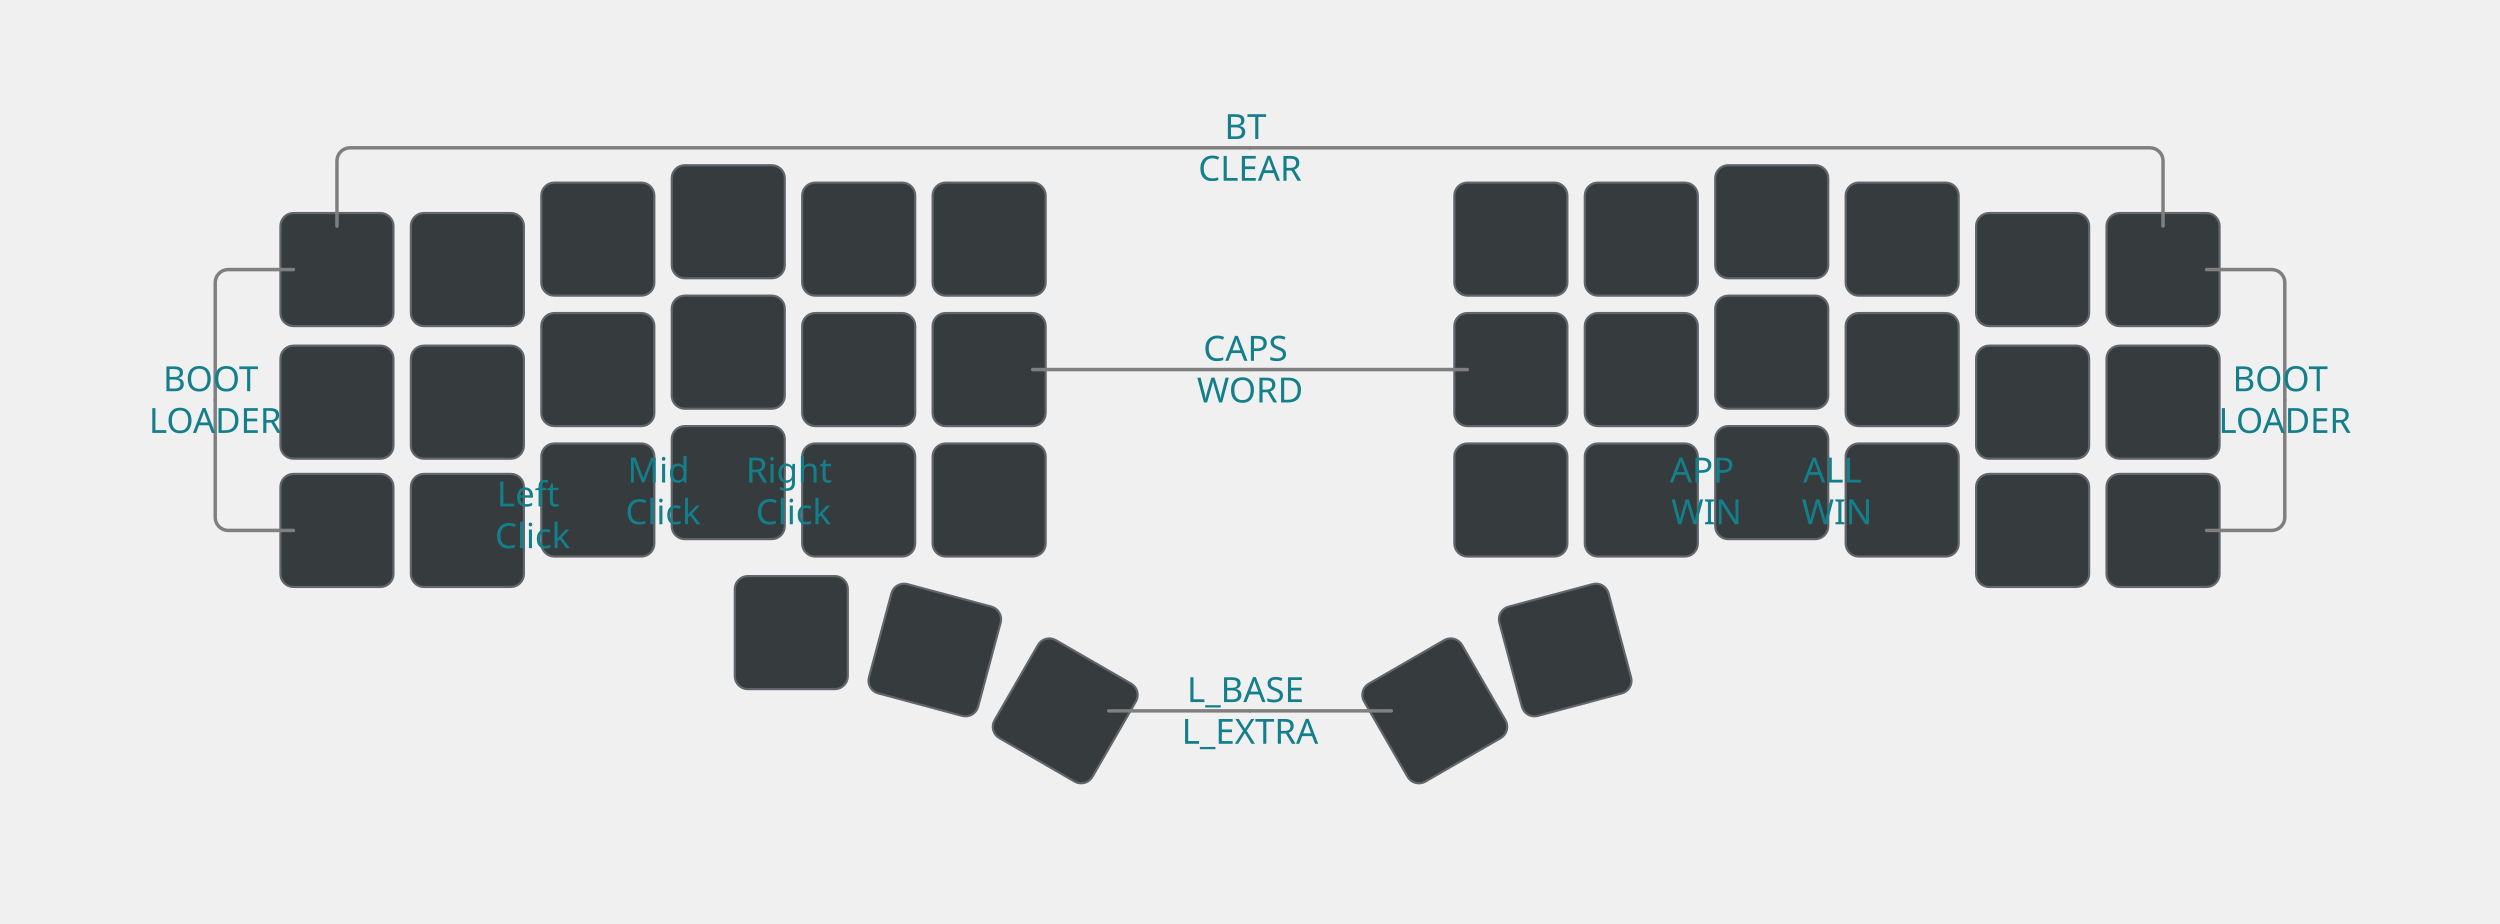
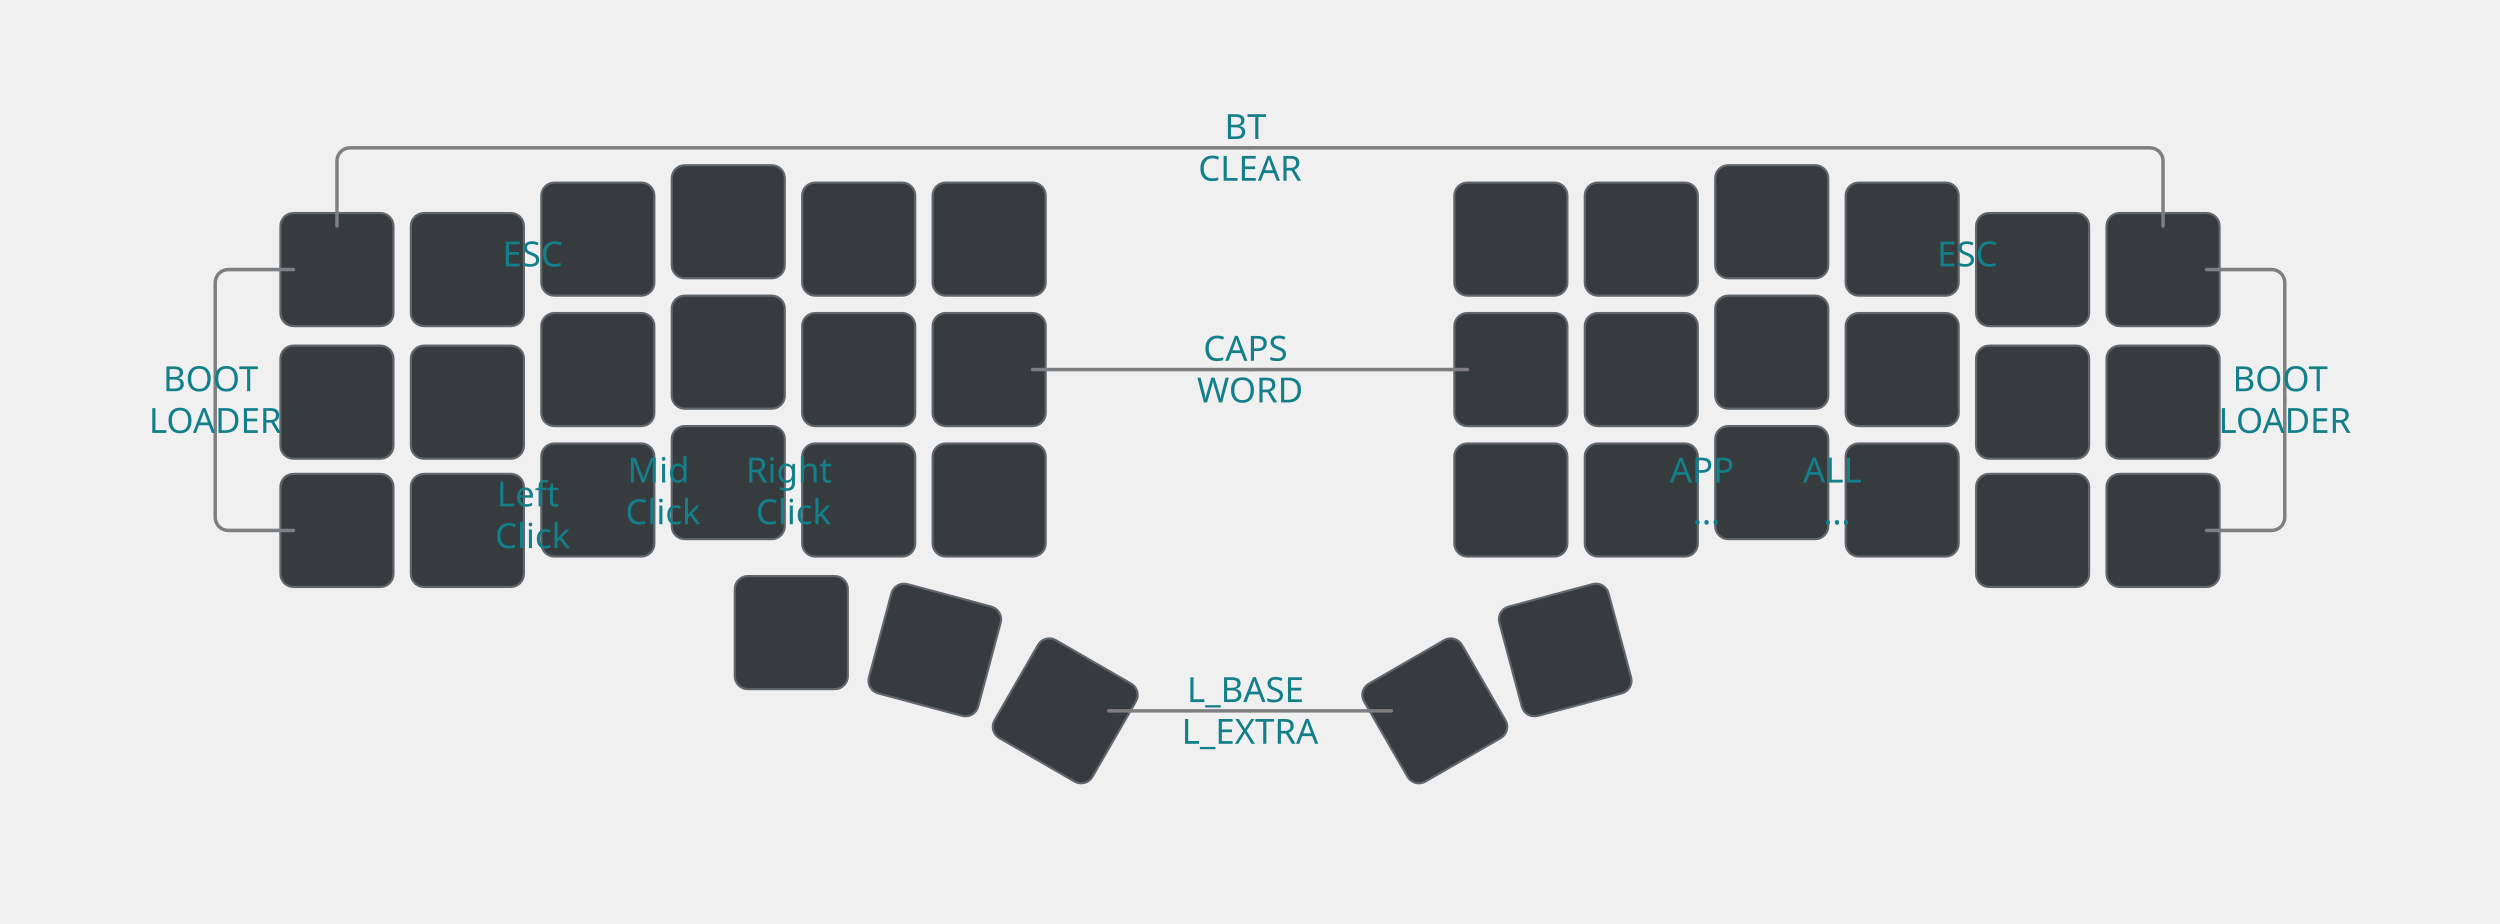
<svg xmlns="http://www.w3.org/2000/svg" width="1150" height="425" viewBox="0 0 1150 425" class="keymap">
  <style>/* inherit to force styles through use tags */
svg path {
    fill: inherit;
}

/* font and background color specifications */
svg.keymap {
    font-family: SFMono-Regular,Consolas,Liberation Mono,Menlo,monospace;
    font-size: 14px;
    font-kerning: normal;
    text-rendering: optimizeLegibility;
    fill: #24292e;
}

/* default key styling */
rect.key {
    fill: #f6f8fa;
}

rect.key, rect.combo {
    stroke: #c9cccf;
    stroke-width: 1;
}

/* default key side styling, only used is draw_key_sides is set */
rect.side {
    filter: brightness(90%);
}

/* color accent for combo boxes */
rect.combo, rect.combo-separate {
    fill: #cdf;
}

/* color accent for held keys */
rect.held, rect.combo.held {
    fill: #fdd;
}

/* color accent for ghost (optional) keys */
rect.ghost, rect.combo.ghost {
    stroke-dasharray: 4, 4;
    stroke-width: 2;
}

text {
    text-anchor: middle;
    dominant-baseline: middle;
}

/* styling for layer labels */
text.label {
    font-weight: bold;
    text-anchor: start;
    stroke: white;
    stroke-width: 4;
    paint-order: stroke;
}

/* styling for optional footer */
text.footer {
    text-anchor: end;
    dominant-baseline: auto;
    stroke: white;
    stroke-width: 4;
    paint-order: stroke;
}

/* styling for combo tap, and key non-tap label text */
text.combo, text.hold, text.shifted, text.left, text.right, text.tl, text.tr, text.bl, text.br {
    font-size: 11px;
}

text.hold, text.bl, text.br {
    text-anchor: middle;
    dominant-baseline: auto;
}

text.shifted, text.tl, text.tr {
    text-anchor: middle;
    dominant-baseline: hanging;
}

text.left, text.tl, text.bl {
    text-anchor: start;
}

text.right, text.tr, text.br {
    text-anchor: end;
}

text.layer-activator {
    text-decoration: underline;
}

/* styling for hold/shifted label text in combo box */
text.combo.hold, text.combo.shifted, text.combo.left, text.combo.right {
    font-size: 8px;
}

/* lighter symbol for transparent keys */
text.trans {
    fill: #7b7e81;
}

/* styling for combo dendrons */
path.combo {
    stroke-width: 1;
    stroke: gray;
    fill: none;
}

/* Start Tabler Icons Cleanup */
/* cannot use height/width with glyphs */
.icon-tabler &gt; path {
    fill: inherit;
    stroke: inherit;
    stroke-width: 2;
}
/* hide tabler's default box */
.icon-tabler &gt; path[stroke="none"][fill="none"] {
    visibility: hidden;
}
/* End Tabler Icons Cleanup */

svg.keymap { fill: #d1d6db; }
rect.key { fill: #3f4750; }
rect.key, rect.combo { stroke: #60666c; }
rect.combo, rect.combo-separate { fill: #1f3d7a; }
rect.held, rect.combo.held { fill: #854747; }
text.label, text.footer { stroke: black; }
text.trans { fill: #7e8184; }
path.combo { stroke: #7f7f7f; }

/* ── Hide Layer Names ───────────────────────────────────── */
text.label { display: none; }

/* ── Keycap Text Color ───────────────────────────────────── */
text.tap { font-family: "JetBrainsMono Nerd Font"; fill: #137f8a; font-size: 16px; }

/* ── Combo Boxes: fill and border color ───────────────── */
rect.combo, rect.combo-separate {
  fill: transparent;
  stroke: #1d4d80;
  stroke-width: 0;
}

/* ── Combo connector readability ───────────────────────── */
/* Round end-caps make dendrons visually enter the trigger keys. */
path.combo {
  stroke-linecap: round;
  stroke-width: 1.6;
}

/* ── Keycap Background Color ───────────────────────────────────── */
rect.key { fill: #363B3D; }
</style>
  <g transform="translate(125, 0)" class="layer-COMBOS">
    <text x="0" y="28" class="label" id="COMBOS">COMBOS:</text>
    <g transform="translate(0, 72)">
      <g transform="translate(30, 52)" class="key keypos-0">
        <rect rx="6" ry="6" x="-26" y="-26" width="52" height="52" class="key" />
      </g>
      <g transform="translate(90, 52)" class="key keypos-1">
        <rect rx="6" ry="6" x="-26" y="-26" width="52" height="52" class="key" />
      </g>
      <g transform="translate(150, 38)" class="key keypos-2">
        <rect rx="6" ry="6" x="-26" y="-26" width="52" height="52" class="key" />
      </g>
      <g transform="translate(210, 30)" class="key keypos-3">
        <rect rx="6" ry="6" x="-26" y="-26" width="52" height="52" class="key" />
      </g>
      <g transform="translate(270, 38)" class="key keypos-4">
        <rect rx="6" ry="6" x="-26" y="-26" width="52" height="52" class="key" />
      </g>
      <g transform="translate(330, 38)" class="key keypos-5">
        <rect rx="6" ry="6" x="-26" y="-26" width="52" height="52" class="key" />
      </g>
      <g transform="translate(570, 38)" class="key keypos-6">
        <rect rx="6" ry="6" x="-26" y="-26" width="52" height="52" class="key" />
      </g>
      <g transform="translate(630, 38)" class="key keypos-7">
        <rect rx="6" ry="6" x="-26" y="-26" width="52" height="52" class="key" />
      </g>
      <g transform="translate(690, 30)" class="key keypos-8">
        <rect rx="6" ry="6" x="-26" y="-26" width="52" height="52" class="key" />
      </g>
      <g transform="translate(750, 38)" class="key keypos-9">
        <rect rx="6" ry="6" x="-26" y="-26" width="52" height="52" class="key" />
      </g>
      <g transform="translate(810, 52)" class="key keypos-10">
        <rect rx="6" ry="6" x="-26" y="-26" width="52" height="52" class="key" />
      </g>
      <g transform="translate(870, 52)" class="key keypos-11">
        <rect rx="6" ry="6" x="-26" y="-26" width="52" height="52" class="key" />
      </g>
      <g transform="translate(30, 113)" class="key keypos-12">
        <rect rx="6" ry="6" x="-26" y="-26" width="52" height="52" class="key" />
      </g>
      <g transform="translate(90, 113)" class="key keypos-13">
        <rect rx="6" ry="6" x="-26" y="-26" width="52" height="52" class="key" />
      </g>
      <g transform="translate(150, 98)" class="key keypos-14">
        <rect rx="6" ry="6" x="-26" y="-26" width="52" height="52" class="key" />
      </g>
      <g transform="translate(210, 90)" class="key keypos-15">
        <rect rx="6" ry="6" x="-26" y="-26" width="52" height="52" class="key" />
      </g>
      <g transform="translate(270, 98)" class="key keypos-16">
        <rect rx="6" ry="6" x="-26" y="-26" width="52" height="52" class="key" />
      </g>
      <g transform="translate(330, 98)" class="key keypos-17">
        <rect rx="6" ry="6" x="-26" y="-26" width="52" height="52" class="key" />
      </g>
      <g transform="translate(570, 98)" class="key keypos-18">
        <rect rx="6" ry="6" x="-26" y="-26" width="52" height="52" class="key" />
      </g>
      <g transform="translate(630, 98)" class="key keypos-19">
        <rect rx="6" ry="6" x="-26" y="-26" width="52" height="52" class="key" />
      </g>
      <g transform="translate(690, 90)" class="key keypos-20">
        <rect rx="6" ry="6" x="-26" y="-26" width="52" height="52" class="key" />
      </g>
      <g transform="translate(750, 98)" class="key keypos-21">
        <rect rx="6" ry="6" x="-26" y="-26" width="52" height="52" class="key" />
      </g>
      <g transform="translate(810, 113)" class="key keypos-22">
        <rect rx="6" ry="6" x="-26" y="-26" width="52" height="52" class="key" />
      </g>
      <g transform="translate(870, 113)" class="key keypos-23">
        <rect rx="6" ry="6" x="-26" y="-26" width="52" height="52" class="key" />
      </g>
      <g transform="translate(30, 172)" class="key keypos-24">
        <rect rx="6" ry="6" x="-26" y="-26" width="52" height="52" class="key" />
      </g>
      <g transform="translate(90, 172)" class="key keypos-25">
        <rect rx="6" ry="6" x="-26" y="-26" width="52" height="52" class="key" />
      </g>
      <g transform="translate(150, 158)" class="key keypos-26">
        <rect rx="6" ry="6" x="-26" y="-26" width="52" height="52" class="key" />
      </g>
      <g transform="translate(210, 150)" class="key keypos-27">
        <rect rx="6" ry="6" x="-26" y="-26" width="52" height="52" class="key" />
      </g>
      <g transform="translate(270, 158)" class="key keypos-28">
        <rect rx="6" ry="6" x="-26" y="-26" width="52" height="52" class="key" />
      </g>
      <g transform="translate(330, 158)" class="key keypos-29">
        <rect rx="6" ry="6" x="-26" y="-26" width="52" height="52" class="key" />
      </g>
      <g transform="translate(570, 158)" class="key keypos-30">
        <rect rx="6" ry="6" x="-26" y="-26" width="52" height="52" class="key" />
      </g>
      <g transform="translate(630, 158)" class="key keypos-31">
        <rect rx="6" ry="6" x="-26" y="-26" width="52" height="52" class="key" />
      </g>
      <g transform="translate(690, 150)" class="key keypos-32">
        <rect rx="6" ry="6" x="-26" y="-26" width="52" height="52" class="key" />
      </g>
      <g transform="translate(750, 158)" class="key keypos-33">
        <rect rx="6" ry="6" x="-26" y="-26" width="52" height="52" class="key" />
      </g>
      <g transform="translate(810, 172)" class="key keypos-34">
        <rect rx="6" ry="6" x="-26" y="-26" width="52" height="52" class="key" />
      </g>
      <g transform="translate(870, 172)" class="key keypos-35">
        <rect rx="6" ry="6" x="-26" y="-26" width="52" height="52" class="key" />
      </g>
      <g transform="translate(239, 219)" class="key keypos-36">
        <rect rx="6" ry="6" x="-26" y="-26" width="52" height="52" class="key" />
      </g>
      <g transform="translate(305, 227) rotate(15.0)" class="key keypos-37">
        <rect rx="6" ry="6" x="-26" y="-26" width="52" height="52" class="key" />
      </g>
      <g transform="translate(365, 255) rotate(30.0)" class="key keypos-38">
        <rect rx="6" ry="6" x="-26" y="-26" width="52" height="52" class="key" />
      </g>
      <g transform="translate(535, 255) rotate(-30.0)" class="key keypos-39">
        <rect rx="6" ry="6" x="-26" y="-26" width="52" height="52" class="key" />
      </g>
      <g transform="translate(595, 227) rotate(-15.0)" class="key keypos-40">
        <rect rx="6" ry="6" x="-26" y="-26" width="52" height="52" class="key" />
      </g>
      <g class="combo combopos-0">
        <path d="M450,98 l-100,0" class="combo" />
        <path d="M450,98 l100,0" class="combo" />
        <rect rx="6" ry="6" x="436" y="85" width="28" height="26" class="combo" />
        <text x="450" y="98" class="combo tap">
          <tspan x="450" dy="-0.6em">CAPS</tspan>
          <tspan x="450" dy="1.2em">WORD</tspan>
        </text>
      </g>
      <g class="combo combopos-1">
+         <rect rx="6" ry="6" x="106" y="32" width="28" height="26" class="combo" />
+         <text x="120" y="45" class="combo tap">ESC</text>
+       </g>
+       <g class="combo combopos-2">
+         <rect rx="6" ry="6" x="766" y="32" width="28" height="26" class="combo" />
+         <text x="780" y="45" class="combo tap">ESC</text>
+       </g>
+       <g class="combo combopos-3">
        <path d="M450,255 l-65,0" class="combo" />
        <path d="M450,255 l65,0" class="combo" />
        <rect rx="6" ry="6" x="436" y="242" width="28" height="26" class="combo" />
        <text x="450" y="255" class="combo tap">
          <tspan x="450" dy="-0.6em">L_BASE</tspan>
          <tspan x="450" dy="1.2em">L_EXTRA</tspan>
        </text>
      </g>
-       <g class="combo combopos-2">
+       <g class="combo combopos-4">
        <rect rx="6" ry="6" x="106" y="152" width="28" height="26" class="combo" />
        <text x="120" y="165" class="combo tap">
          <tspan x="120" dy="-0.6em">Left</tspan>
          <tspan x="120" dy="1.2em">Click</tspan>
        </text>
      </g>
-       <g class="combo combopos-3">
+       <g class="combo combopos-5">
        <rect rx="6" ry="6" x="166" y="141" width="28" height="26" class="combo" />
        <text x="180" y="154" class="combo tap">
          <tspan x="180" dy="-0.6em">Mid</tspan>
          <tspan x="180" dy="1.2em">Click</tspan>
        </text>
      </g>
-       <g class="combo combopos-4">
+       <g class="combo combopos-6">
        <rect rx="6" ry="6" x="226" y="141" width="28" height="26" class="combo" />
        <text x="240" y="154" class="combo tap">
          <tspan x="240" dy="-0.6em">Right</tspan>
          <tspan x="240" dy="1.2em">Click</tspan>
        </text>
      </g>
-       <g class="combo combopos-5">
+       <g class="combo combopos-7">
        <path d="M-26,112 v-54 a6.0,6.0 0 0 1 6.0,-6.0 h30" class="combo" />
        <path d="M-26,112 v54 a6.0,6.0 0 0 0 6.0,6.0 h30" class="combo" />
        <rect rx="6" ry="6" x="-40" y="100" width="28" height="26" class="combo" />
        <text x="-26" y="112" class="combo tap">
          <tspan x="-26" dy="-0.6em">BOOT</tspan>
          <tspan x="-26" dy="1.2em">LOADER</tspan>
        </text>
      </g>
-       <g class="combo combopos-6">
+       <g class="combo combopos-8">
        <path d="M926,112 v-54 a6.0,6.0 0 0 0 -6.0,-6.0 h-30" class="combo" />
        <path d="M926,112 v54 a6.0,6.0 0 0 1 -6.0,6.0 h-30" class="combo" />
        <rect rx="6" ry="6" x="912" y="100" width="28" height="26" class="combo" />
        <text x="926" y="112" class="combo tap">
          <tspan x="926" dy="-0.6em">BOOT</tspan>
          <tspan x="926" dy="1.2em">LOADER</tspan>
        </text>
      </g>
-       <g class="combo combopos-7">
+       <g class="combo combopos-9">
        <path d="M450,-4 h-414 a6.0,6.0 0 0 0 -6.0,6.0 v30" class="combo" />
        <path d="M450,-4 h414 a6.0,6.0 0 0 1 6.0,6.0 v30" class="combo" />
        <rect rx="6" ry="6" x="436" y="-16" width="28" height="26" class="combo" />
        <text x="450" y="-4" class="combo tap">
          <tspan x="450" dy="-0.6em">BT</tspan>
          <tspan x="450" dy="1.2em">CLEAR</tspan>
        </text>
      </g>
-       <g class="combo combopos-8">
+       <g class="combo combopos-10">
        <rect rx="6" ry="6" x="706" y="141" width="28" height="26" class="combo" />
        <text x="720" y="154" class="combo tap">
          <tspan x="720" dy="-0.6em">ALL</tspan>
-           <tspan x="720" dy="1.2em">WIN</tspan>
-         </text>
-       </g>
-       <g class="combo combopos-9">
+           <tspan x="720" dy="1.2em">…</tspan>
+         </text>
+       </g>
+       <g class="combo combopos-11">
        <rect rx="6" ry="6" x="646" y="141" width="28" height="26" class="combo" />
        <text x="660" y="154" class="combo tap">
          <tspan x="660" dy="-0.6em">APP</tspan>
-           <tspan x="660" dy="1.2em">WIN</tspan>
+           <tspan x="660" dy="1.2em">…</tspan>
        </text>
      </g>
    </g>
  </g>
</svg>
